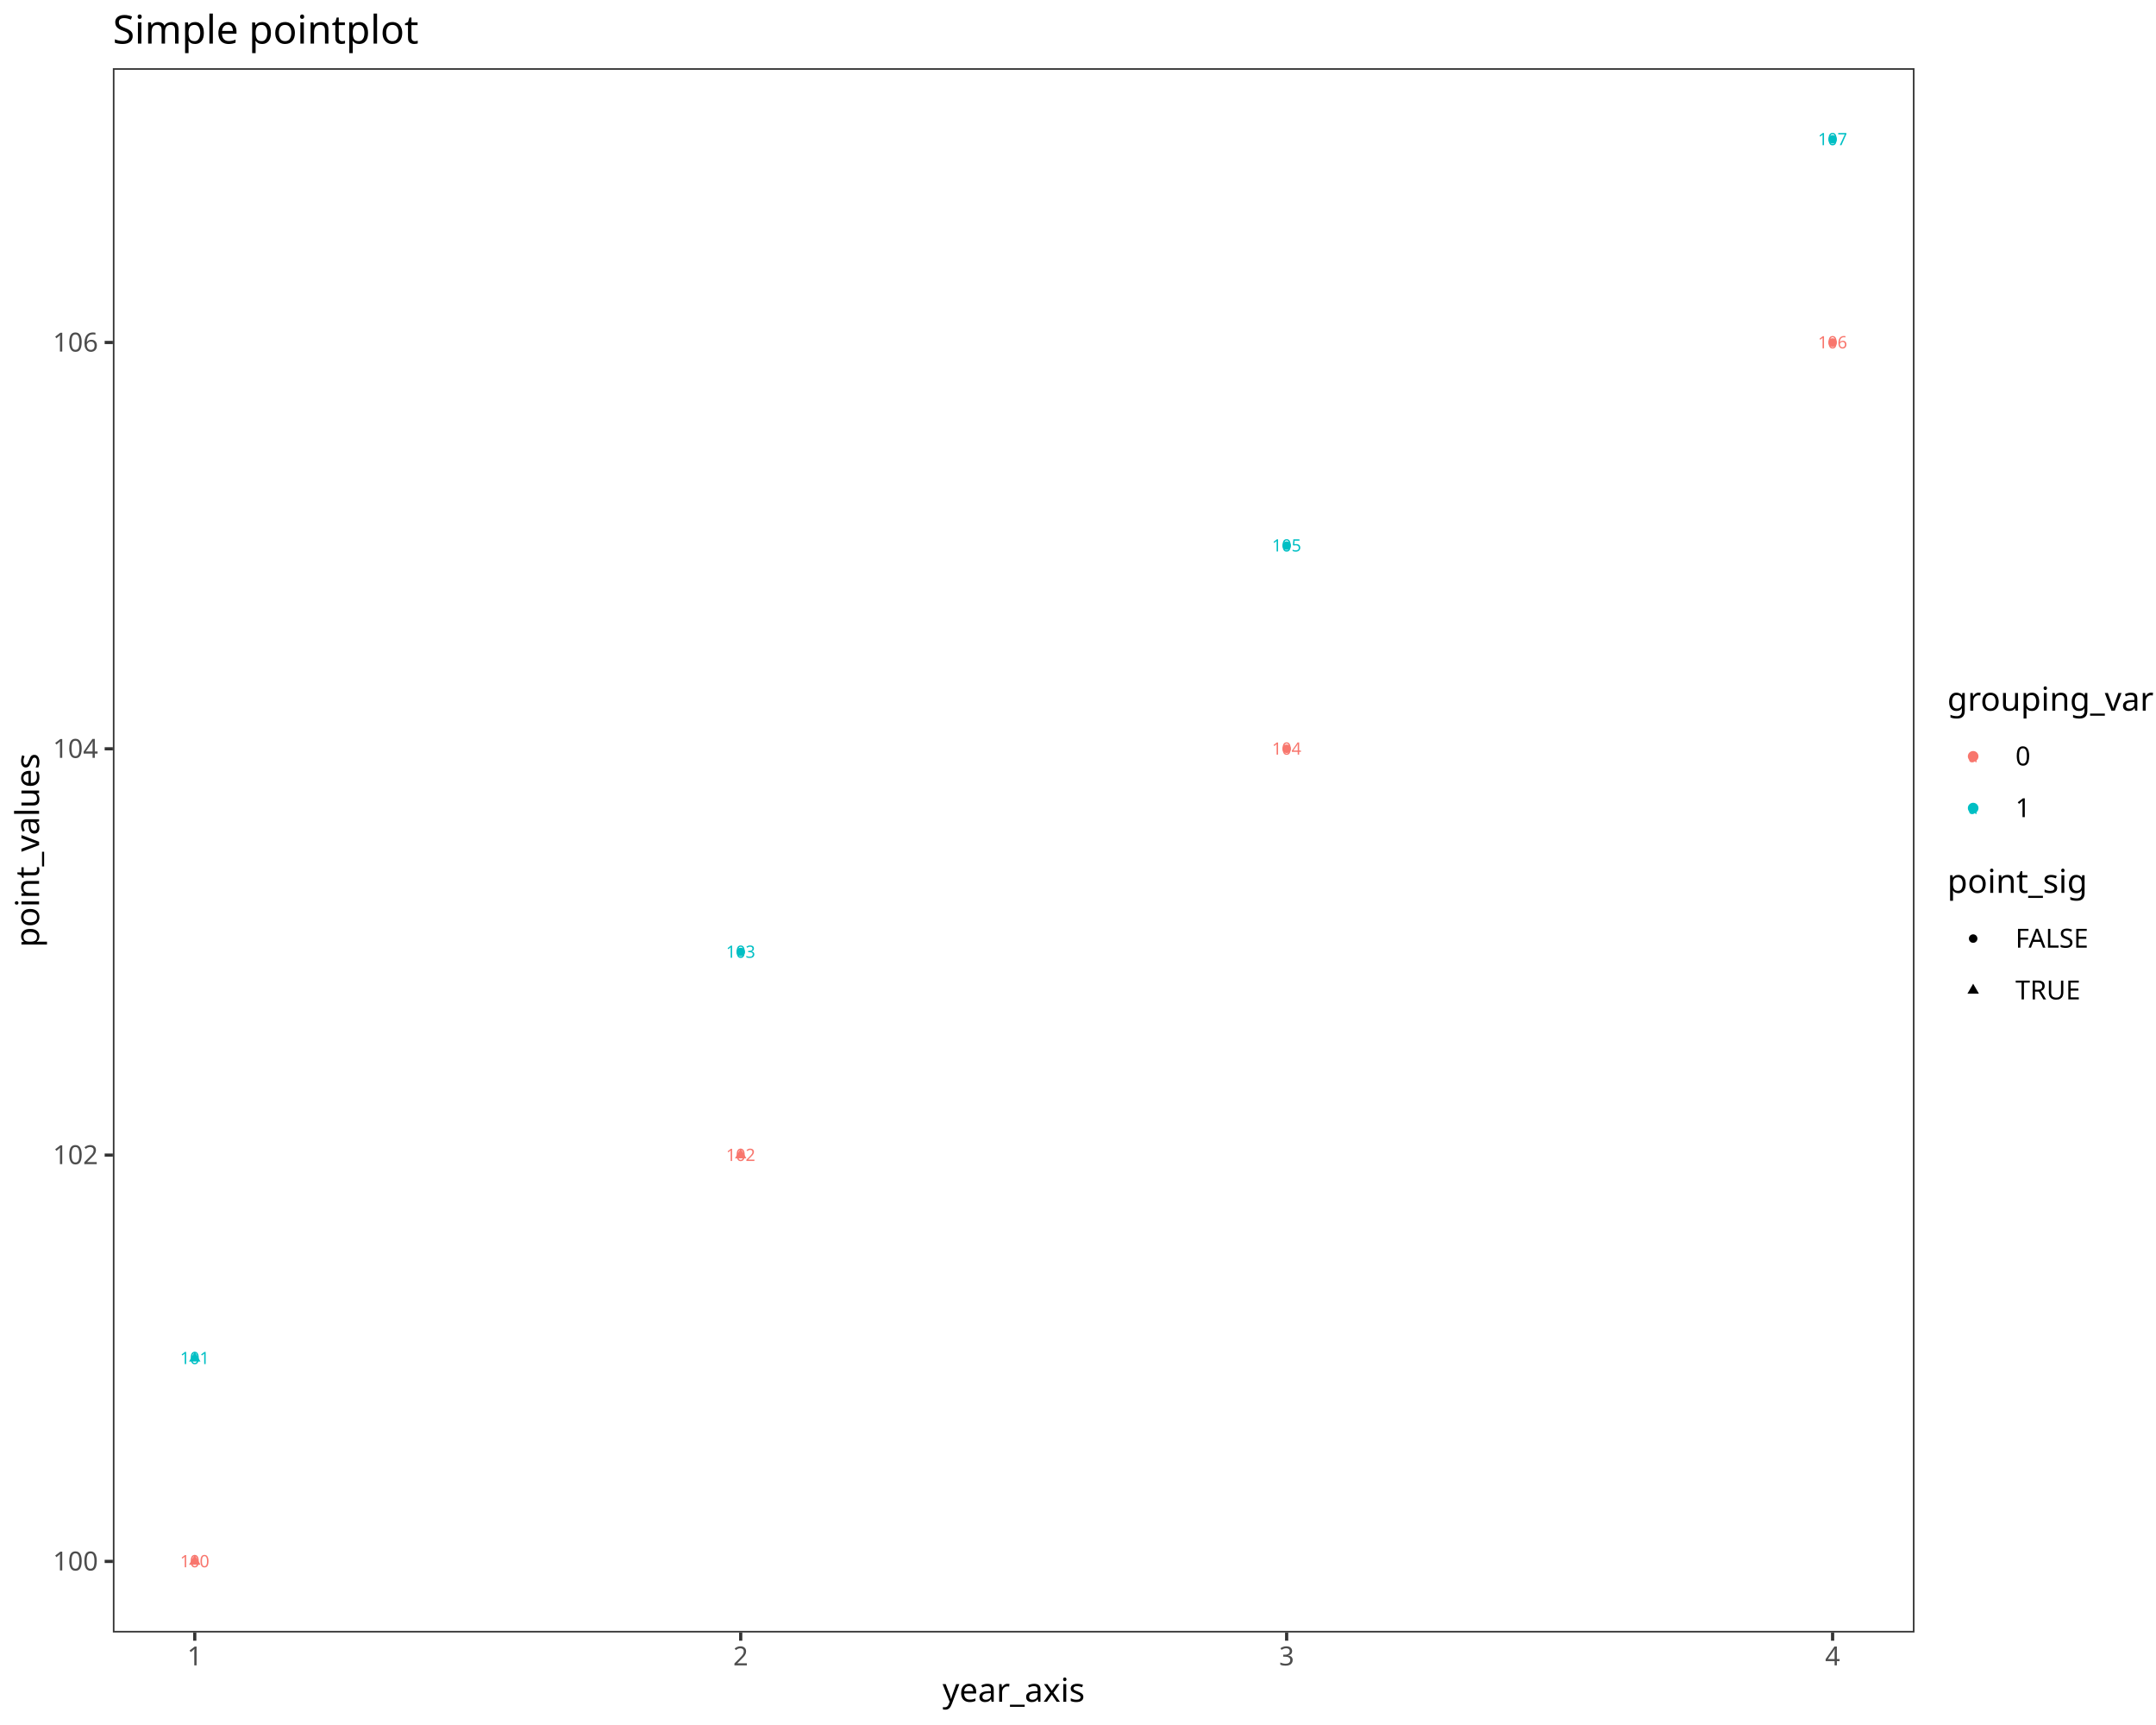
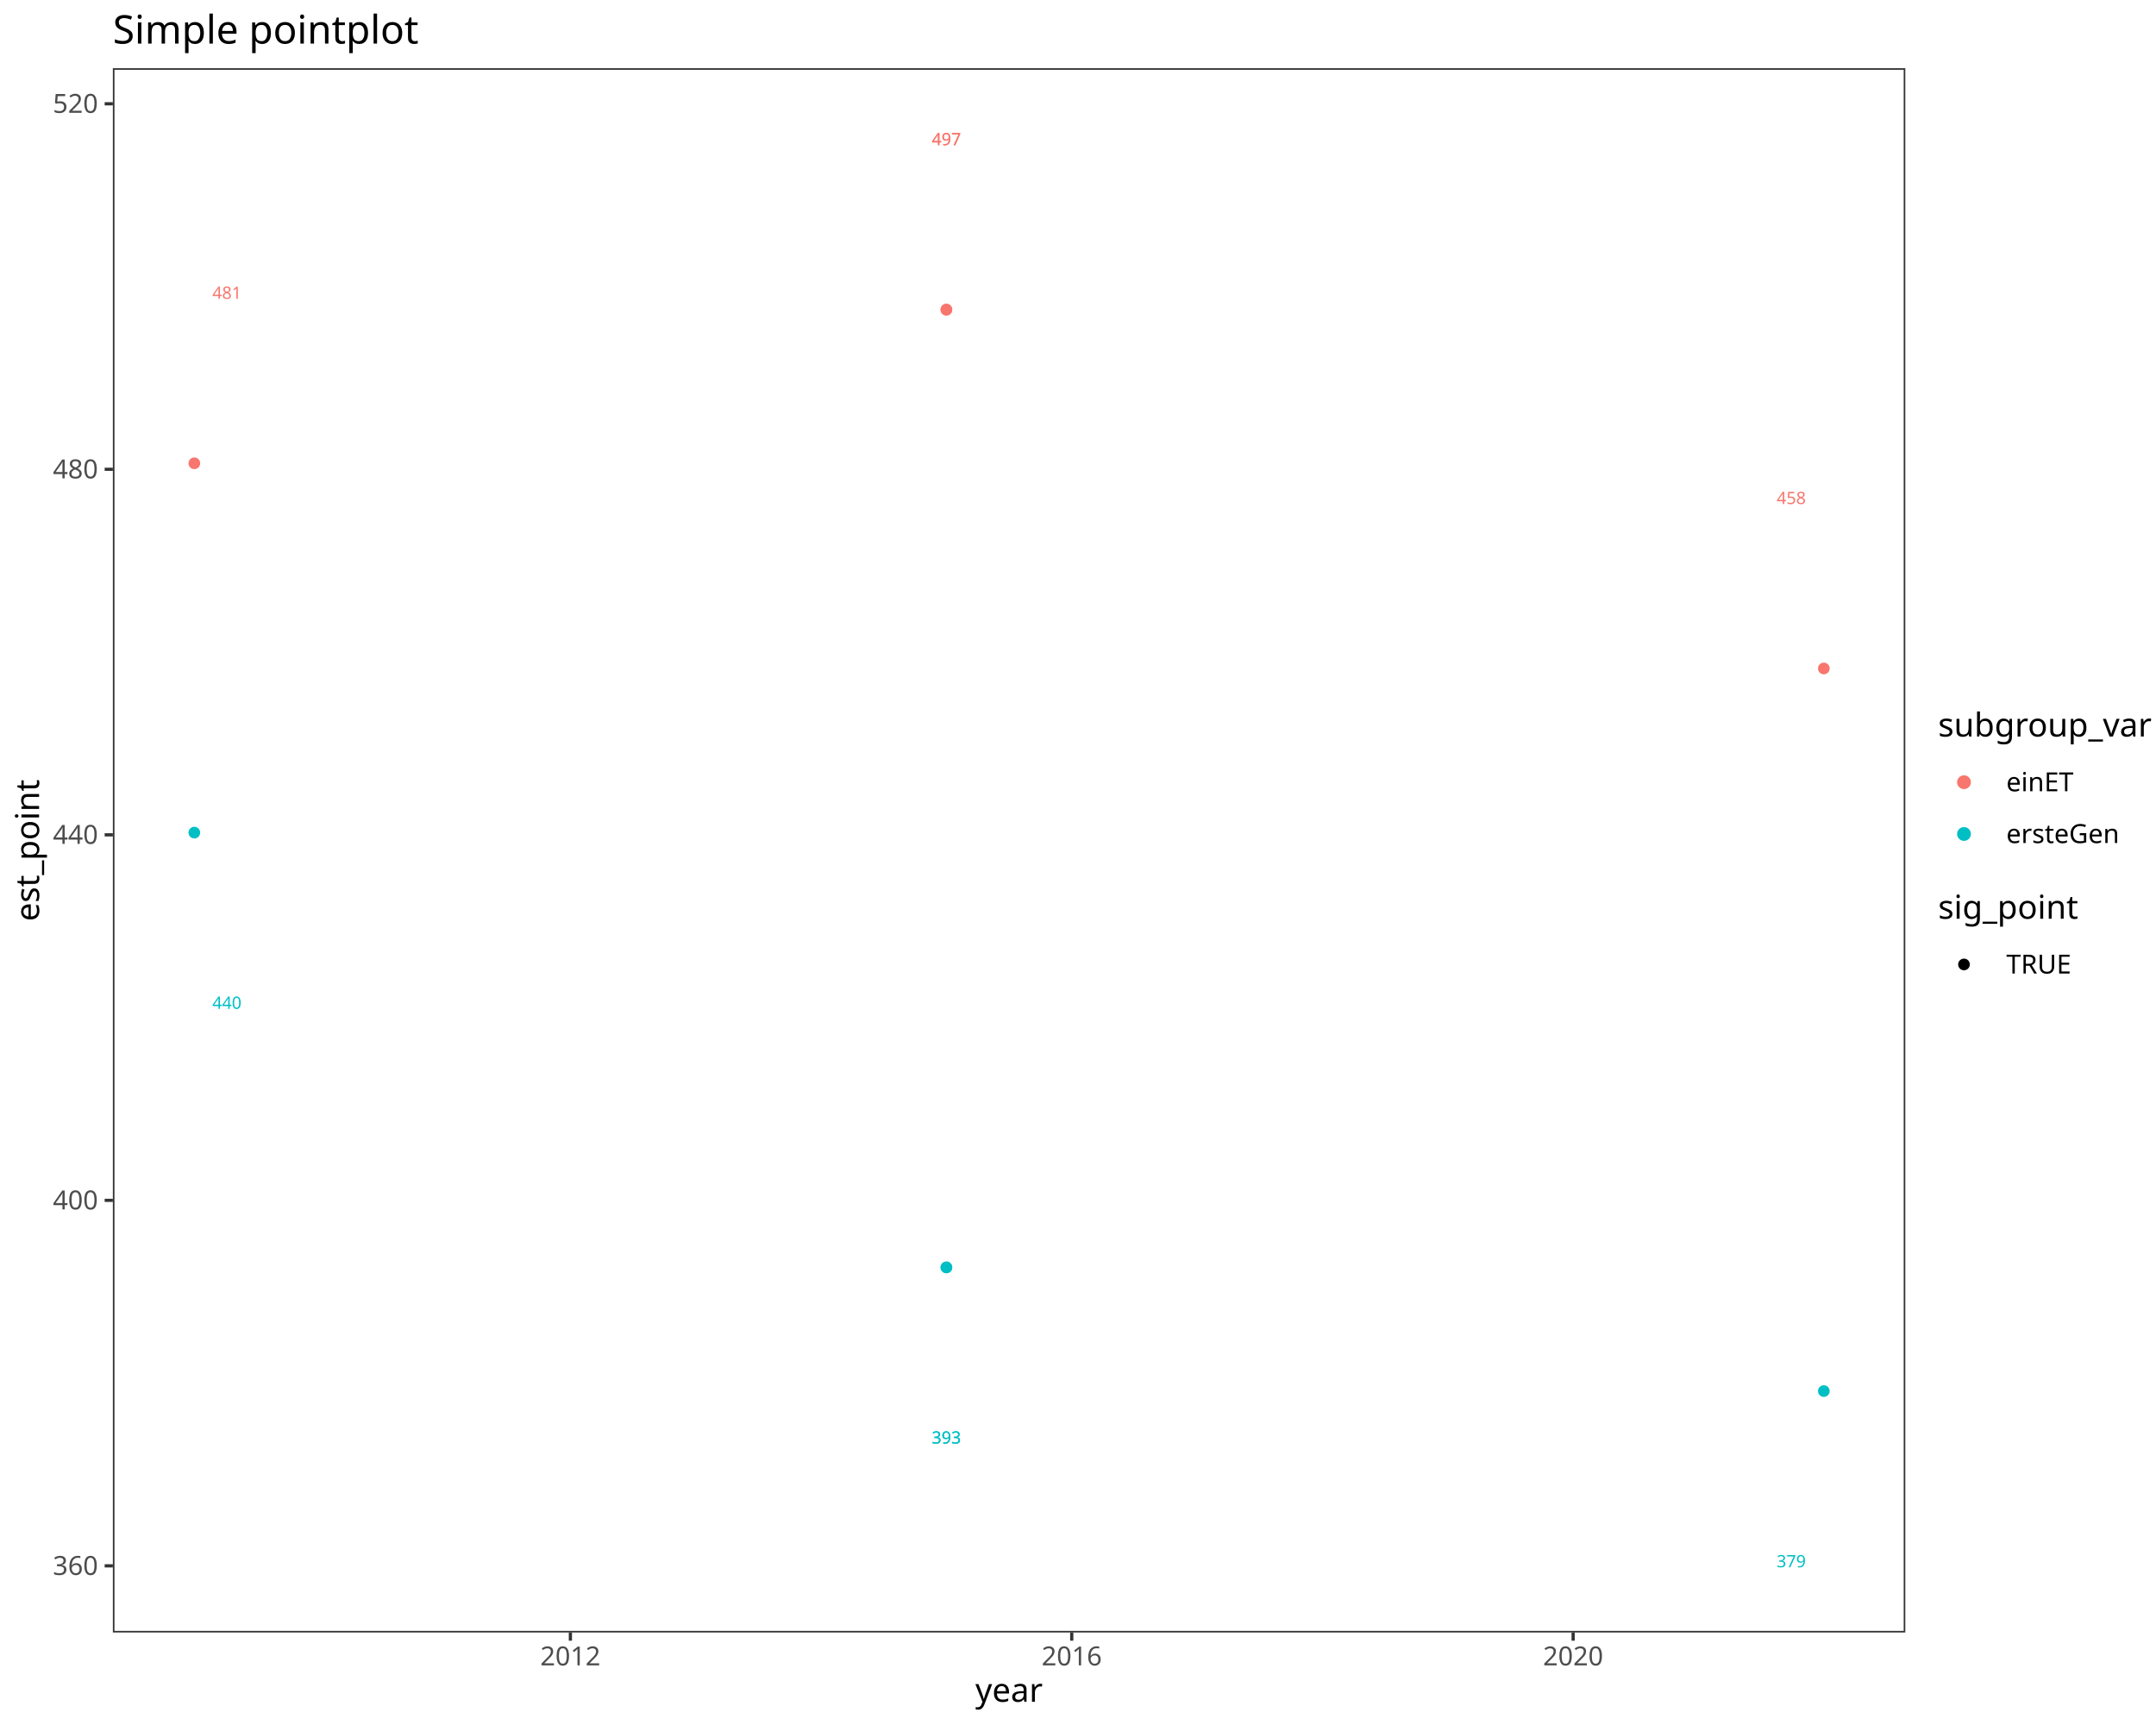
<svg xmlns="http://www.w3.org/2000/svg" class="svglite" data-engine-version="2.0" width="720.00pt" height="576.00pt" viewBox="0 0 720.00 576.00">
  <defs>
    <style type="text/css">
    .svglite line, .svglite polyline, .svglite polygon, .svglite path, .svglite rect, .svglite circle {
      fill: none;
      stroke: #000000;
      stroke-linecap: round;
      stroke-linejoin: round;
      stroke-miterlimit: 10.00;
    }
  </style>
  </defs>
  <rect width="100%" height="100%" style="stroke: none; fill: #FFFFFF;" />
  <defs>
    <clipPath id="cpMC4wMHw3MjAuMDB8MC4wMHw1NzYuMDA=">
      <rect x="0.00" y="0.00" width="720.00" height="576.00" />
    </clipPath>
  </defs>
  <g clip-path="url(#cpMC4wMHw3MjAuMDB8MC4wMHw1NzYuMDA=)">
    <rect x="0.00" y="0.00" width="720.00" height="576.00" style="stroke-width: 1.07; stroke: #FFFFFF; fill: #FFFFFF;" />
  </g>
  <defs>
-     <clipPath id="cpMzcuNjl8NjM5LjM0fDIyLjc4fDU0NS4xMQ==">
-       <rect x="37.69" y="22.78" width="601.66" height="522.33" />
+     <clipPath id="cpMzcuNjl8NjM2LjI4fDIyLjc4fDU0NS4xMQ==">
+       <rect x="37.69" y="22.78" width="598.59" height="522.33" />
    </clipPath>
  </defs>
-   <g clip-path="url(#cpMzcuNjl8NjM5LjM0fDIyLjc4fDU0NS4xMQ==)">
-     <rect x="37.69" y="22.78" width="601.66" height="522.33" style="stroke-width: 1.07; stroke: none; fill: #FFFFFF;" />
-     <polygon points="65.04,519.16 66.95,522.48 63.12,522.48 " style="stroke-width: 0.71; stroke: none; fill: #F8766D;" />
-     <polygon points="65.04,451.33 66.95,454.64 63.12,454.64 " style="stroke-width: 0.71; stroke: none; fill: #00BFC4;" />
-     <polygon points="247.36,383.49 249.27,386.81 245.44,386.81 " style="stroke-width: 0.71; stroke: none; fill: #F8766D;" />
-     <circle cx="247.36" cy="317.87" r="1.42" style="stroke-width: 0.71; stroke: none; fill: #00BFC4;" />
-     <circle cx="429.68" cy="250.03" r="1.42" style="stroke-width: 0.71; stroke: none; fill: #F8766D;" />
-     <circle cx="429.68" cy="182.20" r="1.42" style="stroke-width: 0.71; stroke: none; fill: #00BFC4;" />
-     <circle cx="612.00" cy="114.36" r="1.42" style="stroke-width: 0.71; stroke: none; fill: #F8766D;" />
-     <circle cx="612.00" cy="46.53" r="1.42" style="stroke-width: 0.71; stroke: none; fill: #00BFC4;" />
-     <text x="65.04" y="523.33" text-anchor="middle" style="font-size: 5.69px; fill: #F8766D; font-family: sans;" textLength="9.50px" lengthAdjust="spacingAndGlyphs">100</text>
-     <text x="65.04" y="455.49" text-anchor="middle" style="font-size: 5.69px; fill: #00BFC4; font-family: sans;" textLength="9.50px" lengthAdjust="spacingAndGlyphs">101</text>
-     <text x="247.36" y="387.66" text-anchor="middle" style="font-size: 5.69px; fill: #F8766D; font-family: sans;" textLength="9.50px" lengthAdjust="spacingAndGlyphs">102</text>
-     <text x="247.36" y="319.82" text-anchor="middle" style="font-size: 5.69px; fill: #00BFC4; font-family: sans;" textLength="9.50px" lengthAdjust="spacingAndGlyphs">103</text>
-     <text x="429.68" y="251.99" text-anchor="middle" style="font-size: 5.69px; fill: #F8766D; font-family: sans;" textLength="9.50px" lengthAdjust="spacingAndGlyphs">104</text>
-     <text x="429.68" y="184.15" text-anchor="middle" style="font-size: 5.69px; fill: #00BFC4; font-family: sans;" textLength="9.50px" lengthAdjust="spacingAndGlyphs">105</text>
-     <text x="612.00" y="116.32" text-anchor="middle" style="font-size: 5.69px; fill: #F8766D; font-family: sans;" textLength="9.50px" lengthAdjust="spacingAndGlyphs">106</text>
-     <text x="612.00" y="48.48" text-anchor="middle" style="font-size: 5.69px; fill: #00BFC4; font-family: sans;" textLength="9.50px" lengthAdjust="spacingAndGlyphs">107</text>
-     <rect x="37.69" y="22.78" width="601.66" height="522.33" style="stroke-width: 1.07; stroke: #333333;" />
+   <g clip-path="url(#cpMzcuNjl8NjM2LjI4fDIyLjc4fDU0NS4xMQ==)">
+     <rect x="37.69" y="22.78" width="598.59" height="522.33" style="stroke-width: 1.07; stroke: none; fill: #FFFFFF;" />
+     <circle cx="316.05" cy="103.40" r="1.95" style="stroke-width: 0.71; stroke: none; fill: #F8766D;" />
+     <circle cx="609.07" cy="223.21" r="1.95" style="stroke-width: 0.71; stroke: none; fill: #F8766D;" />
+     <circle cx="316.05" cy="423.20" r="1.95" style="stroke-width: 0.71; stroke: none; fill: #00BFC4;" />
+     <circle cx="609.07" cy="464.50" r="1.95" style="stroke-width: 0.71; stroke: none; fill: #00BFC4;" />
+     <circle cx="64.90" cy="154.70" r="1.95" style="stroke-width: 0.71; stroke: none; fill: #F8766D;" />
+     <circle cx="316.05" cy="103.40" r="1.95" style="stroke-width: 0.71; stroke: none; fill: #F8766D;" />
+     <circle cx="64.90" cy="278.02" r="1.95" style="stroke-width: 0.71; stroke: none; fill: #00BFC4;" />
+     <circle cx="316.05" cy="423.20" r="1.95" style="stroke-width: 0.71; stroke: none; fill: #00BFC4;" />
+     <text x="75.78" y="99.79" text-anchor="middle" style="font-size: 5.69px; fill: #F8766D; font-family: sans;" textLength="9.50px" lengthAdjust="spacingAndGlyphs">481</text>
+     <text x="316.05" y="48.48" text-anchor="middle" style="font-size: 5.69px; fill: #F8766D; font-family: sans;" textLength="9.50px" lengthAdjust="spacingAndGlyphs">497</text>
+     <text x="75.78" y="336.86" text-anchor="middle" style="font-size: 5.69px; fill: #00BFC4; font-family: sans;" textLength="9.50px" lengthAdjust="spacingAndGlyphs">440</text>
+     <text x="316.05" y="482.04" text-anchor="middle" style="font-size: 5.69px; fill: #00BFC4; font-family: sans;" textLength="9.50px" lengthAdjust="spacingAndGlyphs">393</text>
+     <text x="316.05" y="48.48" text-anchor="middle" style="font-size: 5.69px; fill: #F8766D; font-family: sans;" textLength="9.50px" lengthAdjust="spacingAndGlyphs">497</text>
+     <text x="598.19" y="168.30" text-anchor="middle" style="font-size: 5.69px; fill: #F8766D; font-family: sans;" textLength="9.50px" lengthAdjust="spacingAndGlyphs">458</text>
+     <text x="316.05" y="482.04" text-anchor="middle" style="font-size: 5.69px; fill: #00BFC4; font-family: sans;" textLength="9.50px" lengthAdjust="spacingAndGlyphs">393</text>
+     <text x="598.19" y="523.33" text-anchor="middle" style="font-size: 5.69px; fill: #00BFC4; font-family: sans;" textLength="9.50px" lengthAdjust="spacingAndGlyphs">379</text>
+     <rect x="37.69" y="22.78" width="598.59" height="522.33" style="stroke-width: 1.07; stroke: #333333;" />
  </g>
  <g clip-path="url(#cpMC4wMHw3MjAuMDB8MC4wMHw1NzYuMDA=)">
-     <text x="32.76" y="524.40" text-anchor="end" style="font-size: 8.80px; fill: #4D4D4D; font-family: sans;" textLength="14.68px" lengthAdjust="spacingAndGlyphs">100</text>
-     <text x="32.76" y="388.73" text-anchor="end" style="font-size: 8.80px; fill: #4D4D4D; font-family: sans;" textLength="14.68px" lengthAdjust="spacingAndGlyphs">102</text>
-     <text x="32.76" y="253.06" text-anchor="end" style="font-size: 8.80px; fill: #4D4D4D; font-family: sans;" textLength="14.68px" lengthAdjust="spacingAndGlyphs">104</text>
-     <text x="32.76" y="117.39" text-anchor="end" style="font-size: 8.80px; fill: #4D4D4D; font-family: sans;" textLength="14.68px" lengthAdjust="spacingAndGlyphs">106</text>
-     <polyline points="34.95,521.37 37.69,521.37 " style="stroke-width: 1.07; stroke: #333333; stroke-linecap: butt;" />
-     <polyline points="34.95,385.70 37.69,385.70 " style="stroke-width: 1.07; stroke: #333333; stroke-linecap: butt;" />
-     <polyline points="34.95,250.03 37.69,250.03 " style="stroke-width: 1.07; stroke: #333333; stroke-linecap: butt;" />
-     <polyline points="34.95,114.36 37.69,114.36 " style="stroke-width: 1.07; stroke: #333333; stroke-linecap: butt;" />
-     <polyline points="65.04,547.85 65.04,545.11 " style="stroke-width: 1.07; stroke: #333333; stroke-linecap: butt;" />
-     <polyline points="247.36,547.85 247.36,545.11 " style="stroke-width: 1.07; stroke: #333333; stroke-linecap: butt;" />
-     <polyline points="429.68,547.85 429.68,545.11 " style="stroke-width: 1.07; stroke: #333333; stroke-linecap: butt;" />
-     <polyline points="612.00,547.85 612.00,545.11 " style="stroke-width: 1.07; stroke: #333333; stroke-linecap: butt;" />
-     <text x="65.04" y="556.10" text-anchor="middle" style="font-size: 8.80px; fill: #4D4D4D; font-family: sans;" textLength="4.89px" lengthAdjust="spacingAndGlyphs">1</text>
-     <text x="247.36" y="556.10" text-anchor="middle" style="font-size: 8.80px; fill: #4D4D4D; font-family: sans;" textLength="4.89px" lengthAdjust="spacingAndGlyphs">2</text>
-     <text x="429.68" y="556.10" text-anchor="middle" style="font-size: 8.80px; fill: #4D4D4D; font-family: sans;" textLength="4.89px" lengthAdjust="spacingAndGlyphs">3</text>
-     <text x="612.00" y="556.10" text-anchor="middle" style="font-size: 8.80px; fill: #4D4D4D; font-family: sans;" textLength="4.89px" lengthAdjust="spacingAndGlyphs">4</text>
-     <text x="338.52" y="568.24" text-anchor="middle" style="font-size: 11.00px; font-family: sans;" textLength="47.09px" lengthAdjust="spacingAndGlyphs">year_axis</text>
-     <text transform="translate(13.05,283.95) rotate(-90)" text-anchor="middle" style="font-size: 11.00px; font-family: sans;" textLength="61.78px" lengthAdjust="spacingAndGlyphs">point_values</text>
-     <rect x="650.30" y="228.58" width="64.22" height="49.89" style="stroke-width: 1.07; stroke: none; fill: #FFFFFF;" />
-     <text x="650.30" y="237.29" style="font-size: 11.00px; font-family: sans;" textLength="64.22px" lengthAdjust="spacingAndGlyphs">grouping_var</text>
-     <rect x="650.30" y="243.91" width="17.28" height="17.28" style="stroke-width: 1.07; stroke: none; fill: #FFFFFF;" />
-     <circle cx="658.94" cy="252.55" r="1.42" style="stroke-width: 0.71; stroke: #F8766D; fill: #F8766D;" />
-     <text x="658.94" y="254.51" text-anchor="middle" style="font-size: 5.69px; fill: #F8766D; font-family: sans;" textLength="3.17px" lengthAdjust="spacingAndGlyphs">a</text>
-     <rect x="650.30" y="261.19" width="17.28" height="17.28" style="stroke-width: 1.07; stroke: none; fill: #FFFFFF;" />
-     <circle cx="658.94" cy="269.83" r="1.42" style="stroke-width: 0.71; stroke: #00BFC4; fill: #00BFC4;" />
-     <text x="658.94" y="271.79" text-anchor="middle" style="font-size: 5.69px; fill: #00BFC4; font-family: sans;" textLength="3.17px" lengthAdjust="spacingAndGlyphs">a</text>
-     <text x="673.06" y="255.58" style="font-size: 8.80px; font-family: sans;" textLength="4.89px" lengthAdjust="spacingAndGlyphs">0</text>
-     <text x="673.06" y="272.86" style="font-size: 8.80px; font-family: sans;" textLength="4.89px" lengthAdjust="spacingAndGlyphs">1</text>
-     <rect x="650.30" y="289.43" width="50.64" height="49.89" style="stroke-width: 1.07; stroke: none; fill: #FFFFFF;" />
-     <text x="650.30" y="298.14" style="font-size: 11.00px; font-family: sans;" textLength="44.04px" lengthAdjust="spacingAndGlyphs">point_sig</text>
-     <rect x="650.30" y="304.76" width="17.28" height="17.28" style="stroke-width: 1.07; stroke: none; fill: #FFFFFF;" />
-     <circle cx="658.94" cy="313.40" r="1.42" style="stroke-width: 0.71; stroke: none; fill: #000000;" />
-     <rect x="650.30" y="322.04" width="17.28" height="17.28" style="stroke-width: 1.07; stroke: none; fill: #FFFFFF;" />
-     <polygon points="658.94,328.47 660.86,331.79 657.03,331.79 " style="stroke-width: 0.71; stroke: none; fill: #000000;" />
-     <text x="673.06" y="316.43" style="font-size: 8.80px; font-family: sans;" textLength="27.88px" lengthAdjust="spacingAndGlyphs">FALSE</text>
-     <text x="673.06" y="333.71" style="font-size: 8.80px; font-family: sans;" textLength="23.96px" lengthAdjust="spacingAndGlyphs">TRUE</text>
+     <text x="32.76" y="525.89" text-anchor="end" style="font-size: 8.80px; fill: #4D4D4D; font-family: sans;" textLength="14.68px" lengthAdjust="spacingAndGlyphs">360</text>
+     <text x="32.76" y="403.84" text-anchor="end" style="font-size: 8.80px; fill: #4D4D4D; font-family: sans;" textLength="14.68px" lengthAdjust="spacingAndGlyphs">400</text>
+     <text x="32.76" y="281.78" text-anchor="end" style="font-size: 8.80px; fill: #4D4D4D; font-family: sans;" textLength="14.68px" lengthAdjust="spacingAndGlyphs">440</text>
+     <text x="32.76" y="159.73" text-anchor="end" style="font-size: 8.80px; fill: #4D4D4D; font-family: sans;" textLength="14.68px" lengthAdjust="spacingAndGlyphs">480</text>
+     <text x="32.76" y="37.68" text-anchor="end" style="font-size: 8.80px; fill: #4D4D4D; font-family: sans;" textLength="14.68px" lengthAdjust="spacingAndGlyphs">520</text>
+     <polyline points="34.95,522.86 37.69,522.86 " style="stroke-width: 1.07; stroke: #333333; stroke-linecap: butt;" />
+     <polyline points="34.95,400.81 37.69,400.81 " style="stroke-width: 1.07; stroke: #333333; stroke-linecap: butt;" />
+     <polyline points="34.95,278.76 37.69,278.76 " style="stroke-width: 1.07; stroke: #333333; stroke-linecap: butt;" />
+     <polyline points="34.95,156.70 37.69,156.70 " style="stroke-width: 1.07; stroke: #333333; stroke-linecap: butt;" />
+     <polyline points="34.95,34.65 37.69,34.65 " style="stroke-width: 1.07; stroke: #333333; stroke-linecap: butt;" />
+     <polyline points="190.48,547.85 190.48,545.11 " style="stroke-width: 1.07; stroke: #333333; stroke-linecap: butt;" />
+     <polyline points="357.91,547.85 357.91,545.11 " style="stroke-width: 1.07; stroke: #333333; stroke-linecap: butt;" />
+     <polyline points="525.35,547.85 525.35,545.11 " style="stroke-width: 1.07; stroke: #333333; stroke-linecap: butt;" />
+     <text x="190.48" y="556.10" text-anchor="middle" style="font-size: 8.80px; fill: #4D4D4D; font-family: sans;" textLength="19.58px" lengthAdjust="spacingAndGlyphs">2012</text>
+     <text x="357.91" y="556.10" text-anchor="middle" style="font-size: 8.80px; fill: #4D4D4D; font-family: sans;" textLength="19.58px" lengthAdjust="spacingAndGlyphs">2016</text>
+     <text x="525.35" y="556.10" text-anchor="middle" style="font-size: 8.80px; fill: #4D4D4D; font-family: sans;" textLength="19.58px" lengthAdjust="spacingAndGlyphs">2020</text>
+     <text x="336.98" y="568.24" text-anchor="middle" style="font-size: 11.00px; font-family: sans;" textLength="21.40px" lengthAdjust="spacingAndGlyphs">year</text>
+     <text transform="translate(13.05,283.95) rotate(-90)" text-anchor="middle" style="font-size: 11.00px; font-family: sans;" textLength="44.65px" lengthAdjust="spacingAndGlyphs">est_point</text>
+     <rect x="647.24" y="237.22" width="67.28" height="49.89" style="stroke-width: 1.07; stroke: none; fill: #FFFFFF;" />
+     <text x="647.24" y="245.93" style="font-size: 11.00px; font-family: sans;" textLength="67.28px" lengthAdjust="spacingAndGlyphs">subgroup_var</text>
+     <rect x="647.24" y="252.55" width="17.28" height="17.28" style="stroke-width: 1.07; stroke: none; fill: #FFFFFF;" />
+     <circle cx="655.88" cy="261.19" r="1.95" style="stroke-width: 0.71; stroke: #F8766D; fill: #F8766D;" />
+     <text x="655.88" y="263.15" text-anchor="middle" style="font-size: 5.69px; fill: #F8766D; font-family: sans;" textLength="3.17px" lengthAdjust="spacingAndGlyphs">a</text>
+     <rect x="647.24" y="269.83" width="17.28" height="17.28" style="stroke-width: 1.07; stroke: none; fill: #FFFFFF;" />
+     <circle cx="655.88" cy="278.47" r="1.95" style="stroke-width: 0.71; stroke: #00BFC4; fill: #00BFC4;" />
+     <text x="655.88" y="280.43" text-anchor="middle" style="font-size: 5.69px; fill: #00BFC4; font-family: sans;" textLength="3.17px" lengthAdjust="spacingAndGlyphs">a</text>
+     <text x="670.00" y="264.22" style="font-size: 8.80px; font-family: sans;" textLength="22.99px" lengthAdjust="spacingAndGlyphs">einET</text>
+     <text x="670.00" y="281.50" style="font-size: 8.80px; font-family: sans;" textLength="36.20px" lengthAdjust="spacingAndGlyphs">ersteGen</text>
+     <rect x="647.24" y="298.07" width="46.72" height="32.61" style="stroke-width: 1.07; stroke: none; fill: #FFFFFF;" />
+     <text x="647.24" y="306.78" style="font-size: 11.00px; font-family: sans;" textLength="44.04px" lengthAdjust="spacingAndGlyphs">sig_point</text>
+     <rect x="647.24" y="313.40" width="17.28" height="17.28" style="stroke-width: 1.07; stroke: none; fill: #FFFFFF;" />
+     <circle cx="655.88" cy="322.04" r="1.95" style="stroke-width: 0.71; stroke: none; fill: #000000;" />
+     <text x="670.00" y="325.07" style="font-size: 8.80px; font-family: sans;" textLength="23.96px" lengthAdjust="spacingAndGlyphs">TRUE</text>
    <text x="37.69" y="14.56" style="font-size: 13.20px; font-family: sans;" textLength="93.92px" lengthAdjust="spacingAndGlyphs">Simple pointplot</text>
  </g>
</svg>
